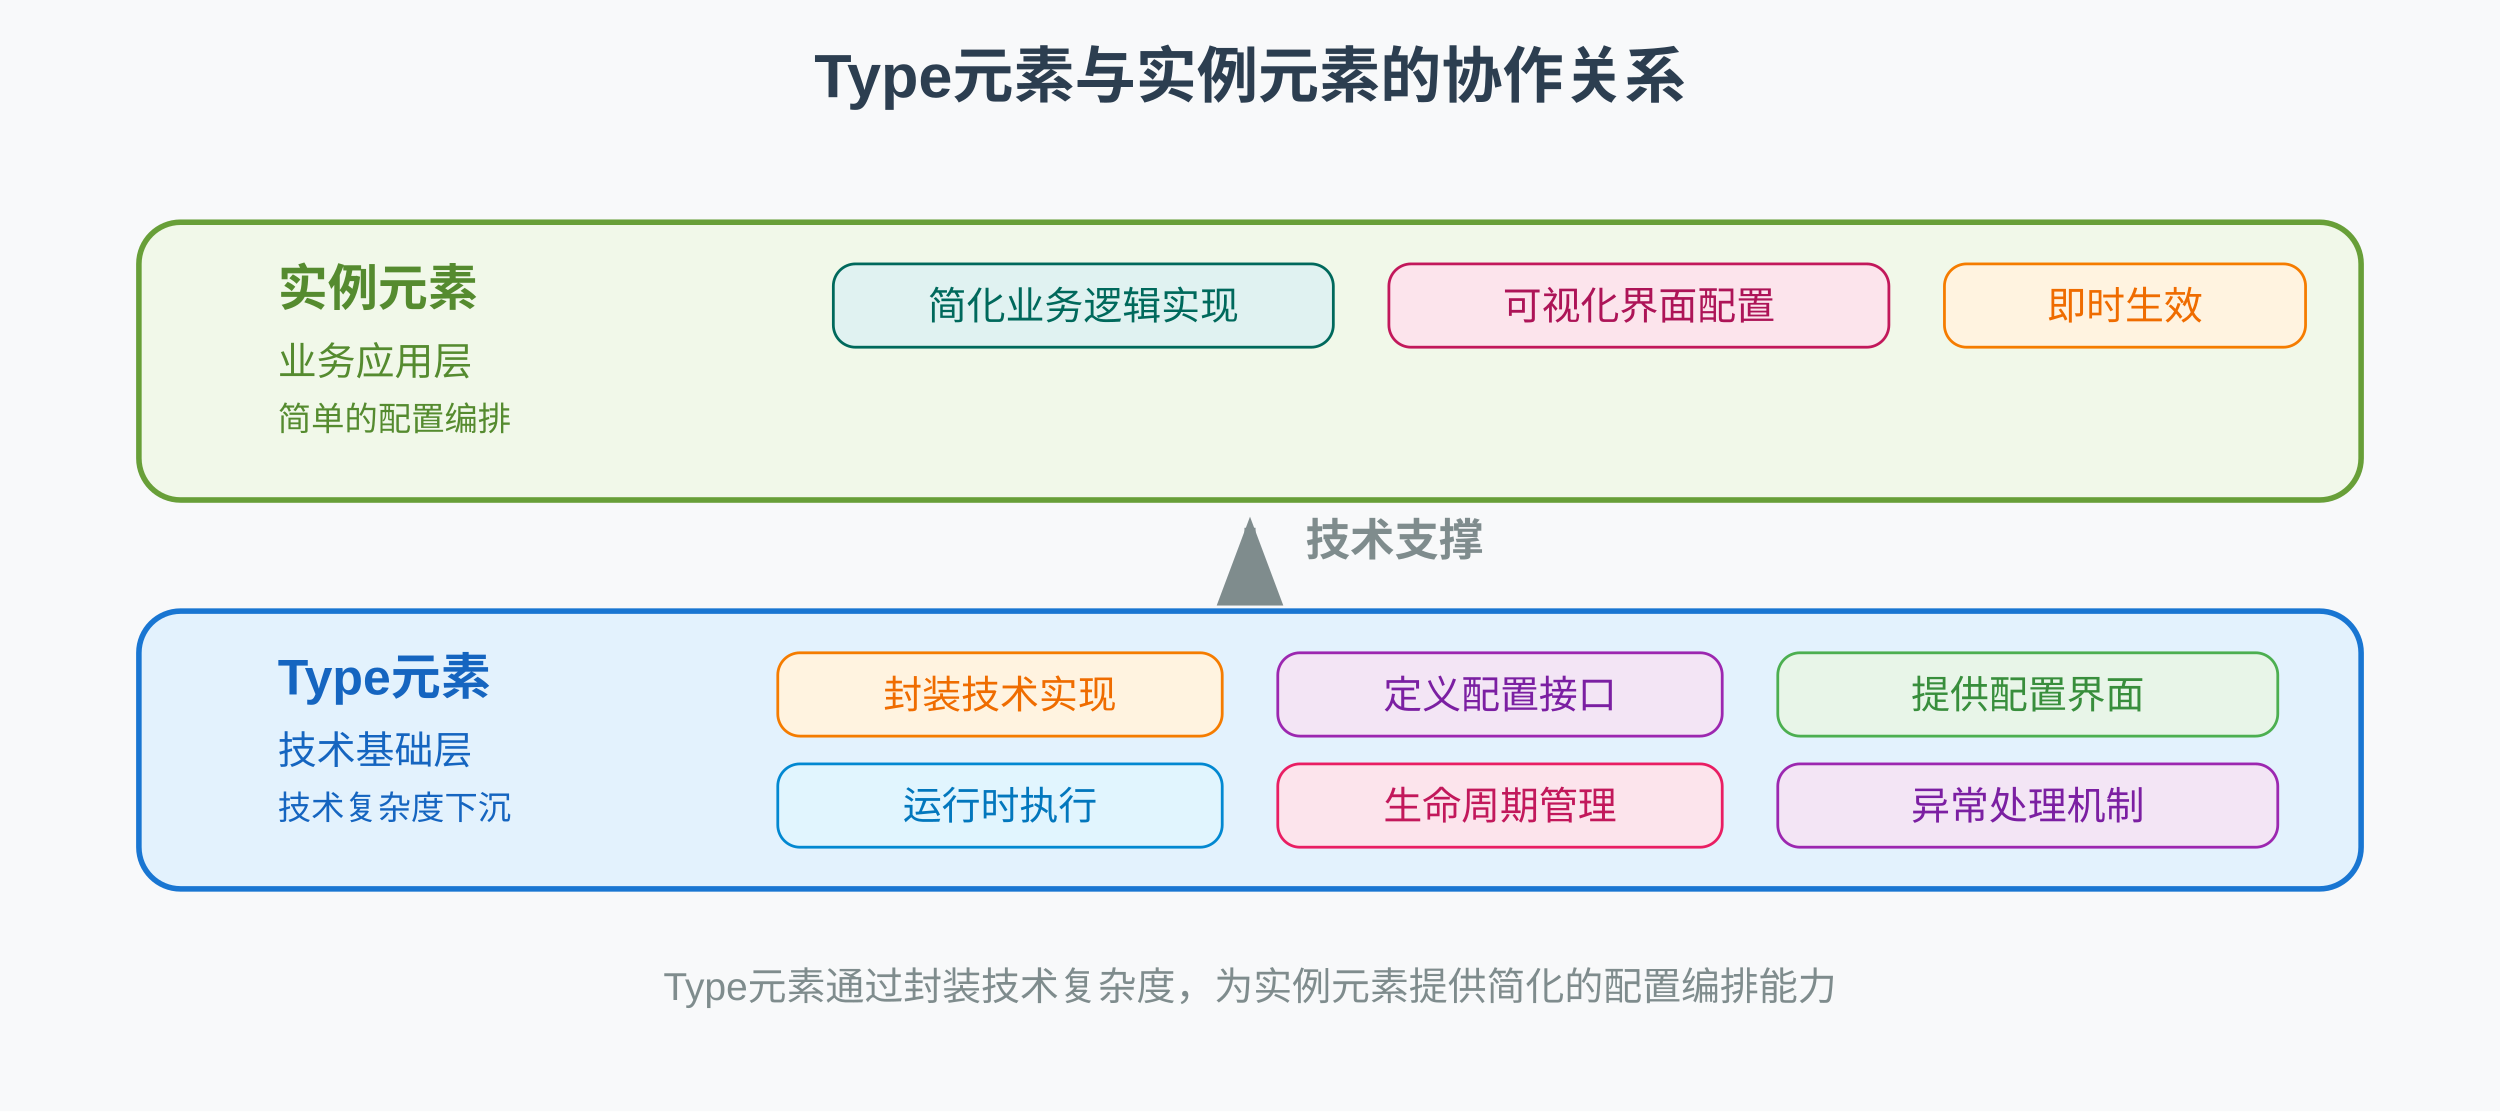
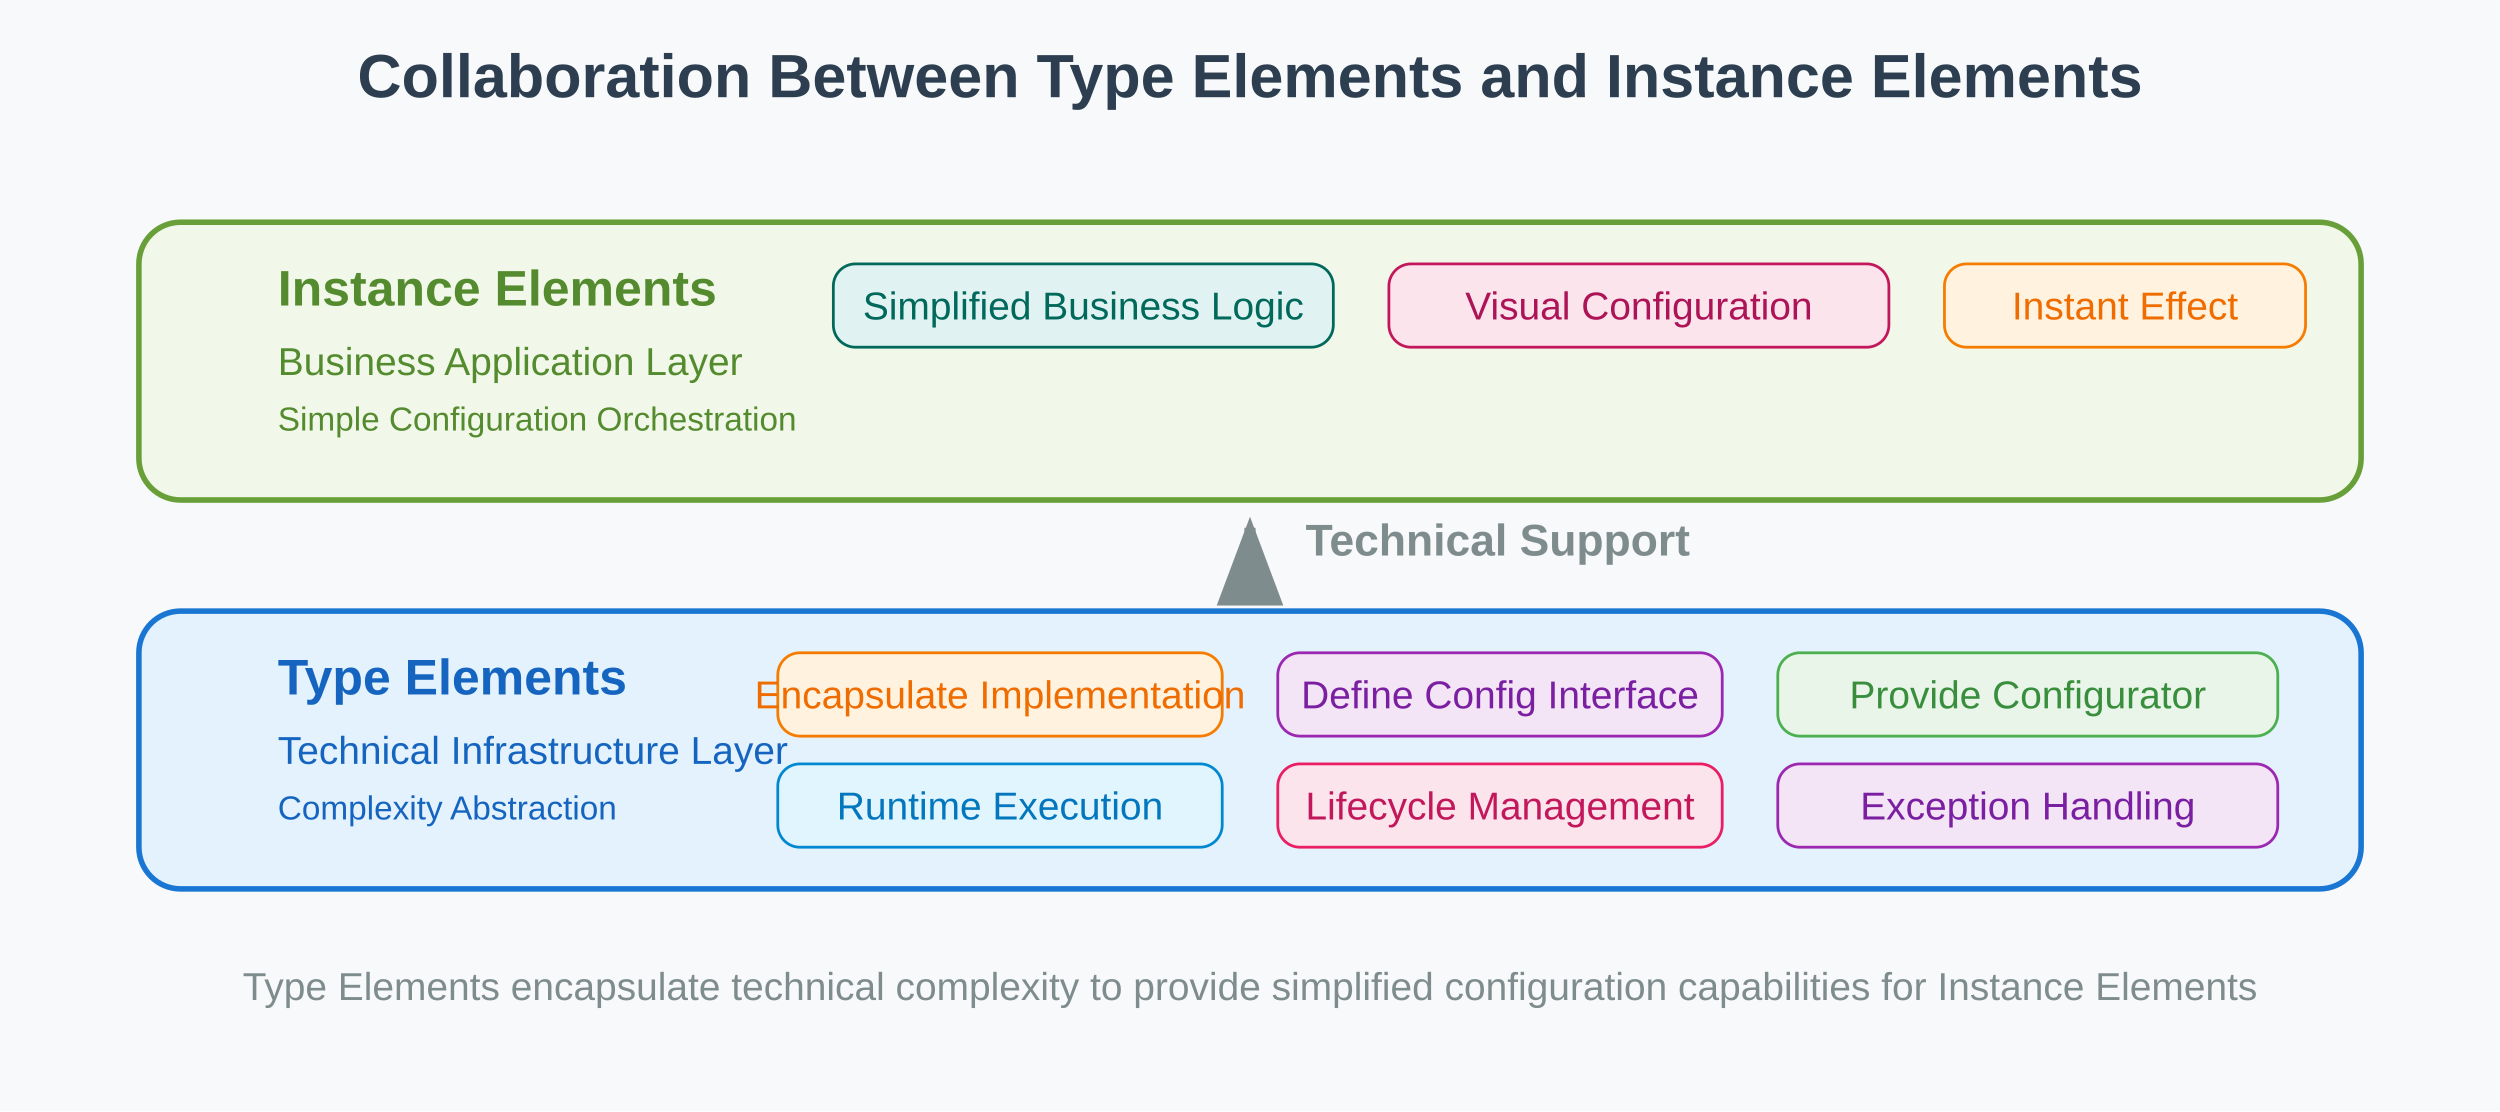
<svg xmlns="http://www.w3.org/2000/svg" width="900" height="400" viewBox="0 0 900 400">
  <rect width="900" height="400" fill="#f8f9fa" />
  <defs>
    <marker id="arrowhead" markerWidth="8" markerHeight="6" refX="7" refY="3" orient="auto">
      <polygon points="0 0, 8 3, 0 6" fill="#7f8c8d" />
    </marker>
  </defs>
  <text x="450" y="35" text-anchor="middle" font-family="Arial, sans-serif" font-size="22" font-weight="bold" fill="#2c3e50">
-     Type元素与实例元素的协作关系
+     Collaboration Between Type Elements and Instance Elements
  </text>
  <g id="instance-layer">
    <rect x="50" y="80" width="800" height="100" rx="15" fill="#f1f8e9" stroke="#689f38" stroke-width="2" />
    <text x="100" y="110" font-family="Arial, sans-serif" font-size="18" font-weight="bold" fill="#558b2f">
-       实例元素
+       Instance Elements
    </text>
    <text x="100" y="135" font-family="Arial, sans-serif" font-size="14" fill="#558b2f">
-       业务应用层
+       Business Application Layer
    </text>
    <text x="100" y="155" font-family="Arial, sans-serif" font-size="12" fill="#558b2f">
-       简单的配置编排
+       Simple Configuration Orchestration
    </text>
    <rect x="300" y="95" width="180" height="30" rx="8" fill="#e0f2f1" stroke="#00695c" stroke-width="1" />
    <text x="390" y="115" text-anchor="middle" font-family="Arial, sans-serif" font-size="14" fill="#00695c">
-       简化业务逻辑实现
+       Simplified Business Logic
    </text>
    <rect x="500" y="95" width="180" height="30" rx="8" fill="#fce4ec" stroke="#c2185b" stroke-width="1" />
    <text x="590" y="115" text-anchor="middle" font-family="Arial, sans-serif" font-size="14" fill="#ad1457">
-       可视化界面配置
+       Visual Configuration
    </text>
    <rect x="700" y="95" width="130" height="30" rx="8" fill="#fff3e0" stroke="#f57c00" stroke-width="1" />
    <text x="765" y="115" text-anchor="middle" font-family="Arial, sans-serif" font-size="14" fill="#ef6c00">
-       即时生效
+       Instant Effect
    </text>
  </g>
  <g id="type-layer">
    <rect x="50" y="220" width="800" height="100" rx="15" fill="#e3f2fd" stroke="#1976d2" stroke-width="2" />
    <text x="100" y="250" font-family="Arial, sans-serif" font-size="18" font-weight="bold" fill="#1565c0">
-       Type元素
+       Type Elements
    </text>
    <text x="100" y="275" font-family="Arial, sans-serif" font-size="14" fill="#1565c0">
-       技术基础层
+       Technical Infrastructure Layer
    </text>
    <text x="100" y="295" font-family="Arial, sans-serif" font-size="12" fill="#1565c0">
-       技术复杂度下沉
+       Complexity Abstraction
    </text>
    <rect x="280" y="235" width="160" height="30" rx="8" fill="#fff3e0" stroke="#f57c00" stroke-width="1" />
    <text x="360" y="255" text-anchor="middle" font-family="Arial, sans-serif" font-size="14" fill="#ef6c00">
-       封装技术实现
+       Encapsulate Implementation
    </text>
    <rect x="460" y="235" width="160" height="30" rx="8" fill="#f3e5f5" stroke="#9c27b0" stroke-width="1" />
    <text x="540" y="255" text-anchor="middle" font-family="Arial, sans-serif" font-size="14" fill="#7b1fa2">
-       定义配置接口
+       Define Config Interface
    </text>
    <rect x="640" y="235" width="180" height="30" rx="8" fill="#e8f5e8" stroke="#4caf50" stroke-width="1" />
    <text x="730" y="255" text-anchor="middle" font-family="Arial, sans-serif" font-size="14" fill="#388e3c">
-       提供配置界面
+       Provide Configurator
    </text>
    <rect x="280" y="275" width="160" height="30" rx="8" fill="#e1f5fe" stroke="#0288d1" stroke-width="1" />
    <text x="360" y="295" text-anchor="middle" font-family="Arial, sans-serif" font-size="14" fill="#0277bd">
-       运行时执行
+       Runtime Execution
    </text>
    <rect x="460" y="275" width="160" height="30" rx="8" fill="#fce4ec" stroke="#e91e63" stroke-width="1" />
    <text x="540" y="295" text-anchor="middle" font-family="Arial, sans-serif" font-size="14" fill="#c2185b">
-       生命周期管理
+       Lifecycle Management
    </text>
    <rect x="640" y="275" width="180" height="30" rx="8" fill="#f3e5f5" stroke="#9c27b0" stroke-width="1" />
    <text x="730" y="295" text-anchor="middle" font-family="Arial, sans-serif" font-size="14" fill="#7b1fa2">
-       异常处理机制
+       Exception Handling
    </text>
  </g>
  <g id="support-arrows">
    <line x1="450" y1="210" x2="450" y2="190" stroke="#7f8c8d" stroke-width="4" marker-end="url(#arrowhead)" />
    <text x="470" y="200" font-family="Arial, sans-serif" font-size="16" font-weight="bold" fill="#7f8c8d">
-       技术支撑
+       Technical Support
    </text>
  </g>
  <text x="450" y="360" text-anchor="middle" font-family="Arial, sans-serif" font-size="14" fill="#7f8c8d">
-     Type元素通过封装技术复杂度，为实例元素提供简化的配置编排能力
+     Type Elements encapsulate technical complexity to provide simplified configuration capabilities for Instance Elements
  </text>
</svg>
